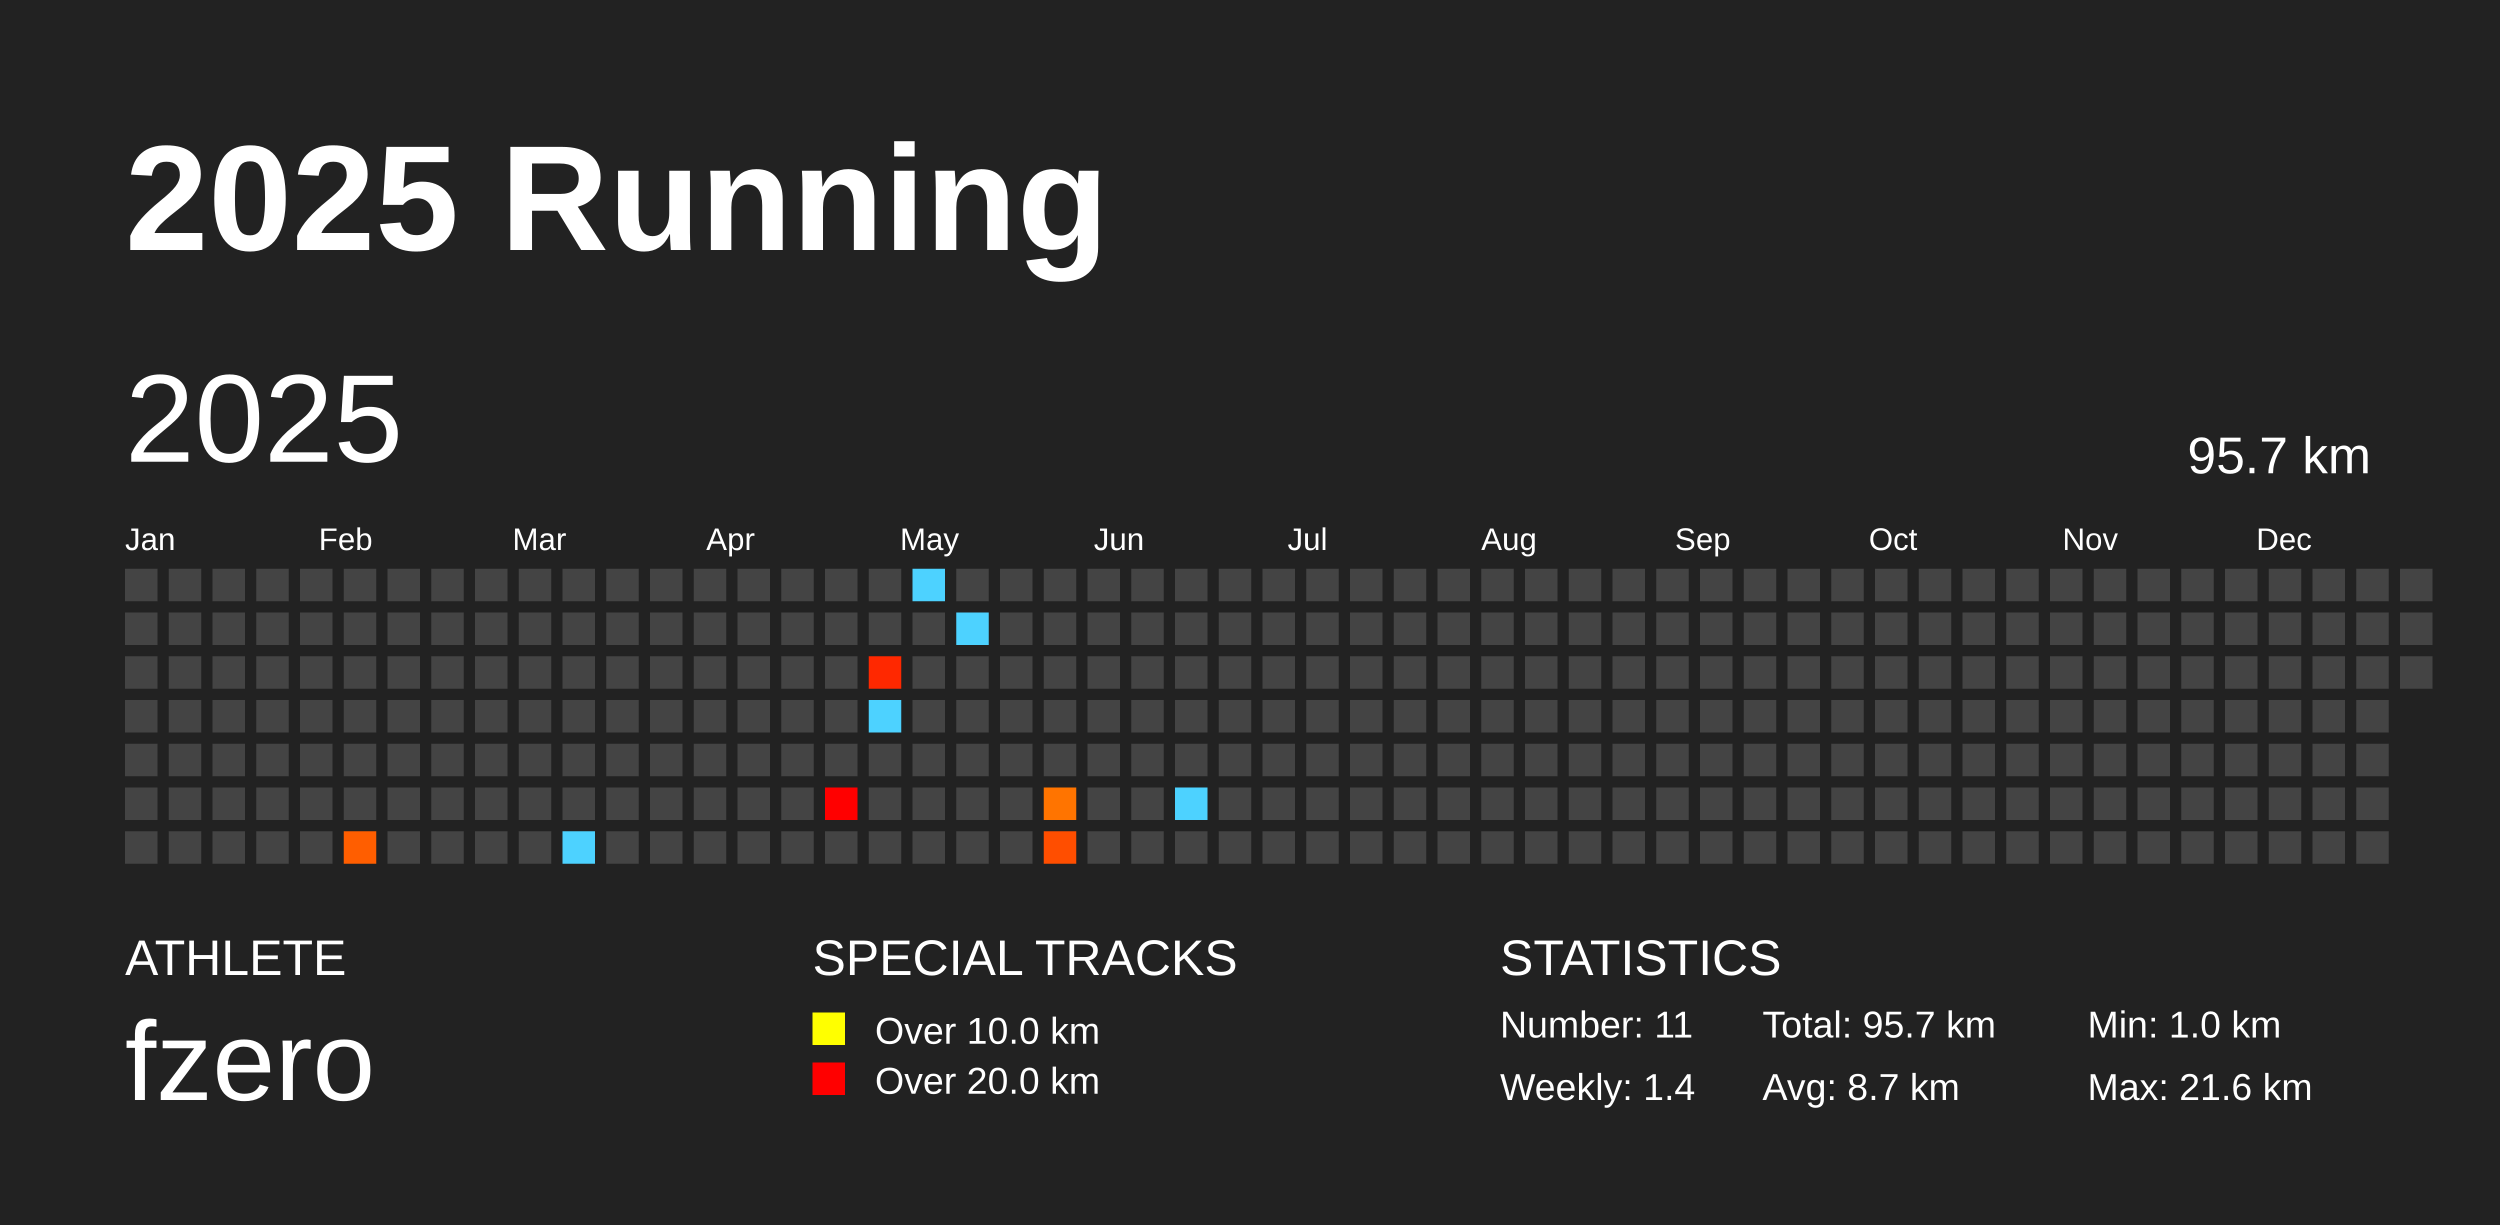
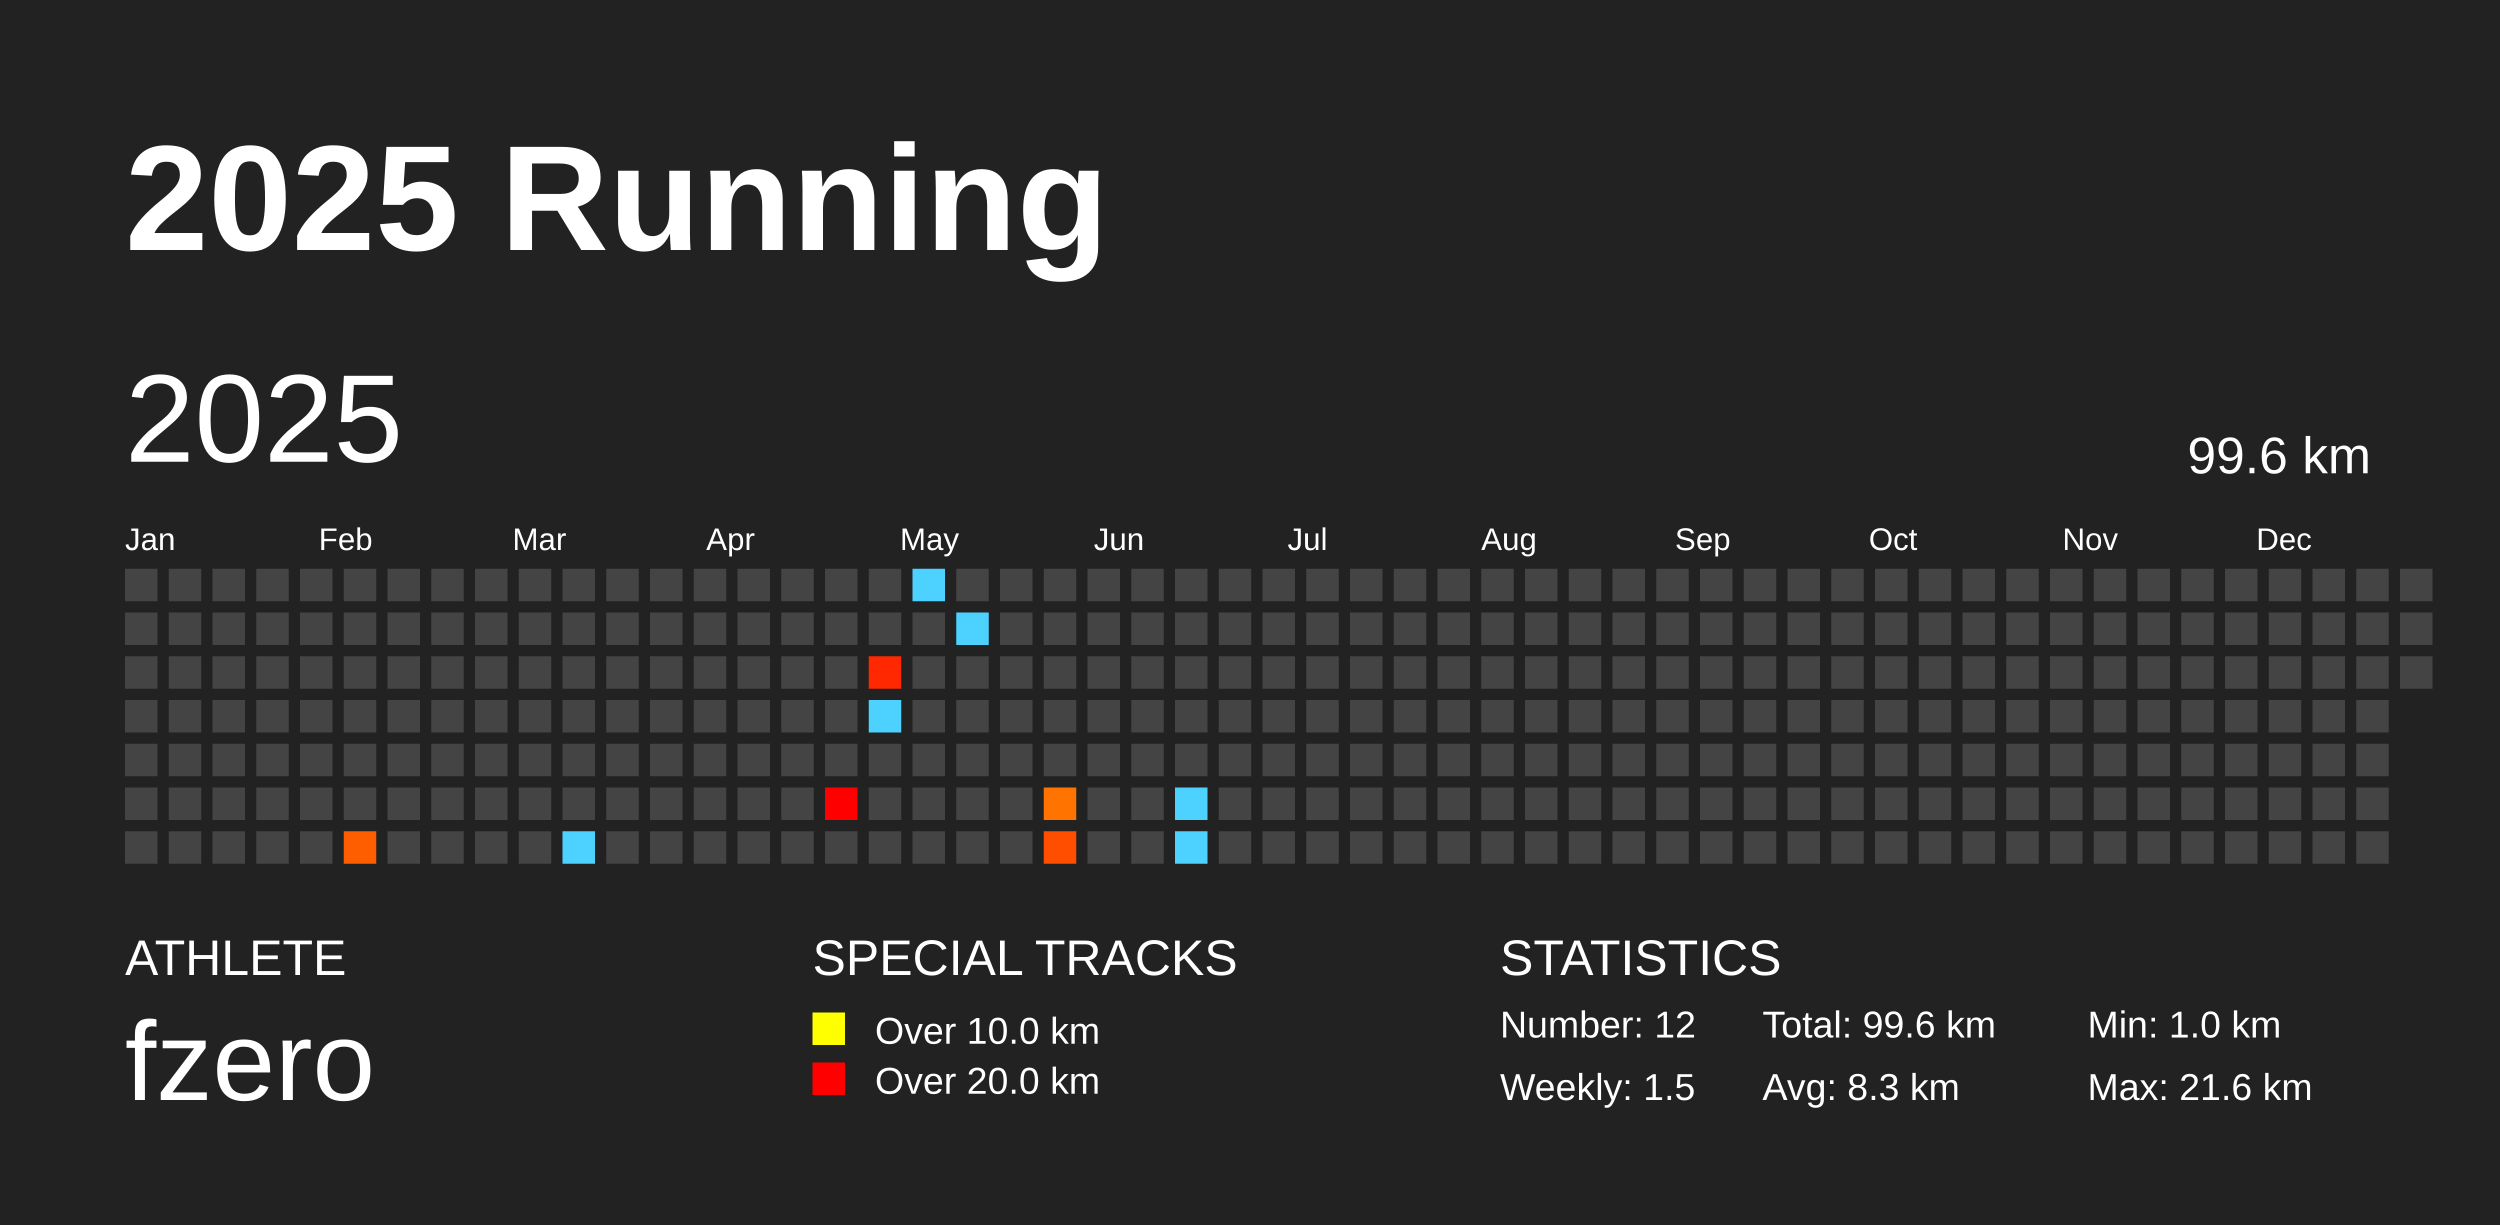
<svg xmlns="http://www.w3.org/2000/svg" baseProfile="full" height="98mm" version="1.1" viewBox="0,0,200,98" width="200mm">
  <defs />
  <rect fill="#222222" height="98" width="200" x="0" y="0" />
  <text fill="#FFFFFF" style="font-size:12px; font-family:Arial; font-weight:bold;" x="10" y="20">2025 Running</text>
  <text fill="#FFFFFF" style="font-size:4px; font-family:Arial" x="10" y="78">ATHLETE</text>
  <text fill="#FFFFFF" style="font-size:9px; font-family:Arial" x="10" y="88">fzero</text>
  <text fill="#FFFFFF" style="font-size:4px; font-family:Arial" x="65" y="78">SPECIAL TRACKS</text>
  <rect fill="yellow" height="2.6" width="2.6" x="65" y="81" />
  <text fill="#FFFFFF" style="font-size:3px; font-family:Arial" x="70" y="83.5">Over 10.0 km</text>
  <rect fill="red" height="2.6" width="2.6" x="65" y="85" />
  <text fill="#FFFFFF" style="font-size:3px; font-family:Arial" x="70" y="87.5">Over 20.0 km</text>
  <text fill="#FFFFFF" style="font-size:4px; font-family:Arial" x="120" y="78">STATISTICS</text>
-   <text fill="#FFFFFF" style="font-size:3px; font-family:Arial" x="120" y="83">Number: 11</text>
-   <text fill="#FFFFFF" style="font-size:3px; font-family:Arial" x="120" y="88">Weekly: 1.4</text>
-   <text fill="#FFFFFF" style="font-size:3px; font-family:Arial" x="141" y="83">Total: 95.7 km</text>
-   <text fill="#FFFFFF" style="font-size:3px; font-family:Arial" x="141" y="88">Avg: 8.7 km</text>
+   <text fill="#FFFFFF" style="font-size:3px; font-family:Arial" x="120" y="83">Number: 12</text>
+   <text fill="#FFFFFF" style="font-size:3px; font-family:Arial" x="120" y="88">Weekly: 1.5</text>
+   <text fill="#FFFFFF" style="font-size:3px; font-family:Arial" x="141" y="83">Total: 99.6 km</text>
+   <text fill="#FFFFFF" style="font-size:3px; font-family:Arial" x="141" y="88">Avg: 8.3 km</text>
  <text fill="#FFFFFF" style="font-size:3px; font-family:Arial" x="167" y="83">Min: 1.0 km</text>
  <text fill="#FFFFFF" style="font-size:3px; font-family:Arial" x="167" y="88">Max: 21.6 km</text>
  <text dominant-baseline="hanging" fill="#FFFFFF" style="font-size:10.0px; font-family:Arial;" x="10" y="30">2025</text>
-   <text dominant-baseline="hanging" fill="#FFFFFF" style="font-size:4.125px; font-family:Arial;" x="175" y="35">95.7 km</text>
+   <text dominant-baseline="hanging" fill="#FFFFFF" style="font-size:4.125px; font-family:Arial;" x="175" y="35">99.6 km</text>
  <text fill="#FFFFFF" style="font-size:2.5px; font-family:Arial" x="10.0" y="44">Jan</text>
  <text fill="#FFFFFF" style="font-size:2.5px; font-family:Arial" x="25.5" y="44">Feb</text>
  <text fill="#FFFFFF" style="font-size:2.5px; font-family:Arial" x="41.0" y="44">Mar</text>
  <text fill="#FFFFFF" style="font-size:2.5px; font-family:Arial" x="56.5" y="44">Apr</text>
  <text fill="#FFFFFF" style="font-size:2.5px; font-family:Arial" x="72.0" y="44">May</text>
  <text fill="#FFFFFF" style="font-size:2.5px; font-family:Arial" x="87.5" y="44">Jun</text>
  <text fill="#FFFFFF" style="font-size:2.5px; font-family:Arial" x="103.0" y="44">Jul</text>
  <text fill="#FFFFFF" style="font-size:2.5px; font-family:Arial" x="118.5" y="44">Aug</text>
  <text fill="#FFFFFF" style="font-size:2.5px; font-family:Arial" x="134.0" y="44">Sep</text>
  <text fill="#FFFFFF" style="font-size:2.5px; font-family:Arial" x="149.5" y="44">Oct</text>
  <text fill="#FFFFFF" style="font-size:2.5px; font-family:Arial" x="165.0" y="44">Nov</text>
  <text fill="#FFFFFF" style="font-size:2.5px; font-family:Arial" x="180.5" y="44">Dec</text>
  <rect fill="#444444" height="2.6" width="2.6" x="10.0" y="45.5" />
  <rect fill="#444444" height="2.6" width="2.6" x="10.0" y="49.0" />
  <rect fill="#444444" height="2.6" width="2.6" x="10.0" y="52.5" />
  <rect fill="#444444" height="2.6" width="2.6" x="10.0" y="56.0" />
  <rect fill="#444444" height="2.6" width="2.6" x="10.0" y="59.5" />
  <rect fill="#444444" height="2.6" width="2.6" x="10.0" y="63.0" />
  <rect fill="#444444" height="2.6" width="2.6" x="10.0" y="66.5" />
  <rect fill="#444444" height="2.6" width="2.6" x="13.5" y="45.5" />
  <rect fill="#444444" height="2.6" width="2.6" x="13.5" y="49.0" />
  <rect fill="#444444" height="2.6" width="2.6" x="13.5" y="52.5" />
  <rect fill="#444444" height="2.6" width="2.6" x="13.5" y="56.0" />
  <rect fill="#444444" height="2.6" width="2.6" x="13.5" y="59.5" />
  <rect fill="#444444" height="2.6" width="2.6" x="13.5" y="63.0" />
  <rect fill="#444444" height="2.6" width="2.6" x="13.5" y="66.5" />
  <rect fill="#444444" height="2.6" width="2.6" x="17.0" y="45.5" />
  <rect fill="#444444" height="2.6" width="2.6" x="17.0" y="49.0" />
  <rect fill="#444444" height="2.6" width="2.6" x="17.0" y="52.5" />
  <rect fill="#444444" height="2.6" width="2.6" x="17.0" y="56.0" />
  <rect fill="#444444" height="2.6" width="2.6" x="17.0" y="59.5" />
  <rect fill="#444444" height="2.6" width="2.6" x="17.0" y="63.0" />
  <rect fill="#444444" height="2.6" width="2.6" x="17.0" y="66.5" />
  <rect fill="#444444" height="2.6" width="2.6" x="20.5" y="45.5" />
  <rect fill="#444444" height="2.6" width="2.6" x="20.5" y="49.0" />
  <rect fill="#444444" height="2.6" width="2.6" x="20.5" y="52.5" />
  <rect fill="#444444" height="2.6" width="2.6" x="20.5" y="56.0" />
  <rect fill="#444444" height="2.6" width="2.6" x="20.5" y="59.5" />
  <rect fill="#444444" height="2.6" width="2.6" x="20.5" y="63.0" />
  <rect fill="#444444" height="2.6" width="2.6" x="20.5" y="66.5" />
  <rect fill="#444444" height="2.6" width="2.6" x="24.0" y="45.5" />
  <rect fill="#444444" height="2.6" width="2.6" x="24.0" y="49.0" />
  <rect fill="#444444" height="2.6" width="2.6" x="24.0" y="52.5" />
  <rect fill="#444444" height="2.6" width="2.6" x="24.0" y="56.0" />
  <rect fill="#444444" height="2.6" width="2.6" x="24.0" y="59.5" />
  <rect fill="#444444" height="2.6" width="2.6" x="24.0" y="63.0" />
  <rect fill="#444444" height="2.6" width="2.6" x="24.0" y="66.5" />
  <rect fill="#444444" height="2.6" width="2.6" x="27.5" y="45.5" />
  <rect fill="#444444" height="2.6" width="2.6" x="27.5" y="49.0" />
  <rect fill="#444444" height="2.6" width="2.6" x="27.5" y="52.5" />
  <rect fill="#444444" height="2.6" width="2.6" x="27.5" y="56.0" />
  <rect fill="#444444" height="2.6" width="2.6" x="27.5" y="59.5" />
  <rect fill="#444444" height="2.6" width="2.6" x="27.5" y="63.0" />
  <rect fill="#ff5e00" height="2.6" width="2.6" x="27.5" y="66.5" />
  <rect fill="#444444" height="2.6" width="2.6" x="31.0" y="45.5" />
  <rect fill="#444444" height="2.6" width="2.6" x="31.0" y="49.0" />
  <rect fill="#444444" height="2.6" width="2.6" x="31.0" y="52.5" />
  <rect fill="#444444" height="2.6" width="2.6" x="31.0" y="56.0" />
  <rect fill="#444444" height="2.6" width="2.6" x="31.0" y="59.5" />
  <rect fill="#444444" height="2.6" width="2.6" x="31.0" y="63.0" />
  <rect fill="#444444" height="2.6" width="2.6" x="31.0" y="66.5" />
  <rect fill="#444444" height="2.6" width="2.6" x="34.5" y="45.5" />
  <rect fill="#444444" height="2.6" width="2.6" x="34.5" y="49.0" />
  <rect fill="#444444" height="2.6" width="2.6" x="34.5" y="52.5" />
  <rect fill="#444444" height="2.6" width="2.6" x="34.5" y="56.0" />
  <rect fill="#444444" height="2.6" width="2.6" x="34.5" y="59.5" />
  <rect fill="#444444" height="2.6" width="2.6" x="34.5" y="63.0" />
  <rect fill="#444444" height="2.6" width="2.6" x="34.5" y="66.5" />
  <rect fill="#444444" height="2.6" width="2.6" x="38.0" y="45.5" />
  <rect fill="#444444" height="2.6" width="2.6" x="38.0" y="49.0" />
  <rect fill="#444444" height="2.6" width="2.6" x="38.0" y="52.5" />
  <rect fill="#444444" height="2.6" width="2.6" x="38.0" y="56.0" />
  <rect fill="#444444" height="2.6" width="2.6" x="38.0" y="59.5" />
  <rect fill="#444444" height="2.6" width="2.6" x="38.0" y="63.0" />
  <rect fill="#444444" height="2.6" width="2.6" x="38.0" y="66.5" />
  <rect fill="#444444" height="2.6" width="2.6" x="41.5" y="45.5" />
  <rect fill="#444444" height="2.6" width="2.6" x="41.5" y="49.0" />
  <rect fill="#444444" height="2.6" width="2.6" x="41.5" y="52.5" />
  <rect fill="#444444" height="2.6" width="2.6" x="41.5" y="56.0" />
  <rect fill="#444444" height="2.6" width="2.6" x="41.5" y="59.5" />
  <rect fill="#444444" height="2.6" width="2.6" x="41.5" y="63.0" />
  <rect fill="#444444" height="2.6" width="2.6" x="41.5" y="66.5" />
  <rect fill="#444444" height="2.6" width="2.6" x="45.0" y="45.5" />
  <rect fill="#444444" height="2.6" width="2.6" x="45.0" y="49.0" />
  <rect fill="#444444" height="2.6" width="2.6" x="45.0" y="52.5" />
  <rect fill="#444444" height="2.6" width="2.6" x="45.0" y="56.0" />
  <rect fill="#444444" height="2.6" width="2.6" x="45.0" y="59.5" />
  <rect fill="#444444" height="2.6" width="2.6" x="45.0" y="63.0" />
  <rect fill="#4dd2ff" height="2.6" width="2.6" x="45.0" y="66.5" />
  <rect fill="#444444" height="2.6" width="2.6" x="48.5" y="45.5" />
  <rect fill="#444444" height="2.6" width="2.6" x="48.5" y="49.0" />
  <rect fill="#444444" height="2.6" width="2.6" x="48.5" y="52.5" />
  <rect fill="#444444" height="2.6" width="2.6" x="48.5" y="56.0" />
  <rect fill="#444444" height="2.6" width="2.6" x="48.5" y="59.5" />
  <rect fill="#444444" height="2.6" width="2.6" x="48.5" y="63.0" />
  <rect fill="#444444" height="2.6" width="2.6" x="48.5" y="66.5" />
  <rect fill="#444444" height="2.6" width="2.6" x="52.0" y="45.5" />
  <rect fill="#444444" height="2.6" width="2.6" x="52.0" y="49.0" />
  <rect fill="#444444" height="2.6" width="2.6" x="52.0" y="52.5" />
  <rect fill="#444444" height="2.6" width="2.6" x="52.0" y="56.0" />
  <rect fill="#444444" height="2.6" width="2.6" x="52.0" y="59.5" />
  <rect fill="#444444" height="2.6" width="2.6" x="52.0" y="63.0" />
  <rect fill="#444444" height="2.6" width="2.6" x="52.0" y="66.5" />
  <rect fill="#444444" height="2.6" width="2.6" x="55.5" y="45.5" />
  <rect fill="#444444" height="2.6" width="2.6" x="55.5" y="49.0" />
  <rect fill="#444444" height="2.6" width="2.6" x="55.5" y="52.5" />
  <rect fill="#444444" height="2.6" width="2.6" x="55.5" y="56.0" />
  <rect fill="#444444" height="2.6" width="2.6" x="55.5" y="59.5" />
  <rect fill="#444444" height="2.6" width="2.6" x="55.5" y="63.0" />
  <rect fill="#444444" height="2.6" width="2.6" x="55.5" y="66.5" />
  <rect fill="#444444" height="2.6" width="2.6" x="59.0" y="45.5" />
  <rect fill="#444444" height="2.6" width="2.6" x="59.0" y="49.0" />
  <rect fill="#444444" height="2.6" width="2.6" x="59.0" y="52.5" />
  <rect fill="#444444" height="2.6" width="2.6" x="59.0" y="56.0" />
  <rect fill="#444444" height="2.6" width="2.6" x="59.0" y="59.5" />
  <rect fill="#444444" height="2.6" width="2.6" x="59.0" y="63.0" />
  <rect fill="#444444" height="2.6" width="2.6" x="59.0" y="66.5" />
  <rect fill="#444444" height="2.6" width="2.6" x="62.5" y="45.5" />
  <rect fill="#444444" height="2.6" width="2.6" x="62.5" y="49.0" />
  <rect fill="#444444" height="2.6" width="2.6" x="62.5" y="52.5" />
  <rect fill="#444444" height="2.6" width="2.6" x="62.5" y="56.0" />
  <rect fill="#444444" height="2.6" width="2.6" x="62.5" y="59.5" />
  <rect fill="#444444" height="2.6" width="2.6" x="62.5" y="63.0" />
  <rect fill="#444444" height="2.6" width="2.6" x="62.5" y="66.5" />
  <rect fill="#444444" height="2.6" width="2.6" x="66.0" y="45.5" />
  <rect fill="#444444" height="2.6" width="2.6" x="66.0" y="49.0" />
  <rect fill="#444444" height="2.6" width="2.6" x="66.0" y="52.5" />
  <rect fill="#444444" height="2.6" width="2.6" x="66.0" y="56.0" />
  <rect fill="#444444" height="2.6" width="2.6" x="66.0" y="59.5" />
  <rect fill="red" height="2.6" width="2.6" x="66.0" y="63.0" />
  <rect fill="#444444" height="2.6" width="2.6" x="66.0" y="66.5" />
  <rect fill="#444444" height="2.6" width="2.6" x="69.5" y="45.5" />
  <rect fill="#444444" height="2.6" width="2.6" x="69.5" y="49.0" />
  <rect fill="#ff2800" height="2.6" width="2.6" x="69.5" y="52.5" />
  <rect fill="#4dd2ff" height="2.6" width="2.6" x="69.5" y="56.0" />
  <rect fill="#444444" height="2.6" width="2.6" x="69.5" y="59.5" />
  <rect fill="#444444" height="2.6" width="2.6" x="69.5" y="63.0" />
  <rect fill="#444444" height="2.6" width="2.6" x="69.5" y="66.5" />
  <rect fill="#4dd2ff" height="2.6" width="2.6" x="73.0" y="45.5" />
  <rect fill="#444444" height="2.6" width="2.6" x="73.0" y="49.0" />
  <rect fill="#444444" height="2.6" width="2.6" x="73.0" y="52.5" />
  <rect fill="#444444" height="2.6" width="2.6" x="73.0" y="56.0" />
  <rect fill="#444444" height="2.6" width="2.6" x="73.0" y="59.5" />
  <rect fill="#444444" height="2.6" width="2.6" x="73.0" y="63.0" />
  <rect fill="#444444" height="2.6" width="2.6" x="73.0" y="66.5" />
  <rect fill="#444444" height="2.6" width="2.6" x="76.5" y="45.5" />
  <rect fill="#4dd2ff" height="2.6" width="2.6" x="76.5" y="49.0" />
  <rect fill="#444444" height="2.6" width="2.6" x="76.5" y="52.5" />
  <rect fill="#444444" height="2.6" width="2.6" x="76.5" y="56.0" />
  <rect fill="#444444" height="2.6" width="2.6" x="76.5" y="59.5" />
  <rect fill="#444444" height="2.6" width="2.6" x="76.5" y="63.0" />
  <rect fill="#444444" height="2.6" width="2.6" x="76.5" y="66.5" />
  <rect fill="#444444" height="2.6" width="2.6" x="80.0" y="45.5" />
  <rect fill="#444444" height="2.6" width="2.6" x="80.0" y="49.0" />
  <rect fill="#444444" height="2.6" width="2.6" x="80.0" y="52.5" />
  <rect fill="#444444" height="2.6" width="2.6" x="80.0" y="56.0" />
  <rect fill="#444444" height="2.6" width="2.6" x="80.0" y="59.5" />
  <rect fill="#444444" height="2.6" width="2.6" x="80.0" y="63.0" />
  <rect fill="#444444" height="2.6" width="2.6" x="80.0" y="66.5" />
  <rect fill="#444444" height="2.6" width="2.6" x="83.5" y="45.5" />
  <rect fill="#444444" height="2.6" width="2.6" x="83.5" y="49.0" />
  <rect fill="#444444" height="2.6" width="2.6" x="83.5" y="52.5" />
  <rect fill="#444444" height="2.6" width="2.6" x="83.5" y="56.0" />
  <rect fill="#444444" height="2.6" width="2.6" x="83.5" y="59.5" />
  <rect fill="#ff7400" height="2.6" width="2.6" x="83.5" y="63.0" />
  <rect fill="#ff4e00" height="2.6" width="2.6" x="83.5" y="66.5" />
  <rect fill="#444444" height="2.6" width="2.6" x="87.0" y="45.5" />
  <rect fill="#444444" height="2.6" width="2.6" x="87.0" y="49.0" />
  <rect fill="#444444" height="2.6" width="2.6" x="87.0" y="52.5" />
  <rect fill="#444444" height="2.6" width="2.6" x="87.0" y="56.0" />
  <rect fill="#444444" height="2.6" width="2.6" x="87.0" y="59.5" />
  <rect fill="#444444" height="2.6" width="2.6" x="87.0" y="63.0" />
  <rect fill="#444444" height="2.6" width="2.6" x="87.0" y="66.5" />
  <rect fill="#444444" height="2.6" width="2.6" x="90.5" y="45.5" />
  <rect fill="#444444" height="2.6" width="2.6" x="90.5" y="49.0" />
  <rect fill="#444444" height="2.6" width="2.6" x="90.5" y="52.5" />
  <rect fill="#444444" height="2.6" width="2.6" x="90.5" y="56.0" />
  <rect fill="#444444" height="2.6" width="2.6" x="90.5" y="59.5" />
  <rect fill="#444444" height="2.6" width="2.6" x="90.5" y="63.0" />
  <rect fill="#444444" height="2.6" width="2.6" x="90.5" y="66.5" />
  <rect fill="#444444" height="2.6" width="2.6" x="94.0" y="45.5" />
  <rect fill="#444444" height="2.6" width="2.6" x="94.0" y="49.0" />
  <rect fill="#444444" height="2.6" width="2.6" x="94.0" y="52.5" />
  <rect fill="#444444" height="2.6" width="2.6" x="94.0" y="56.0" />
  <rect fill="#444444" height="2.6" width="2.6" x="94.0" y="59.5" />
  <rect fill="#4dd2ff" height="2.6" width="2.6" x="94.0" y="63.0" />
-   <rect fill="#444444" height="2.6" width="2.6" x="94.0" y="66.5" />
+   <rect fill="#4dd2ff" height="2.6" width="2.6" x="94.0" y="66.5" />
  <rect fill="#444444" height="2.6" width="2.6" x="97.5" y="45.5" />
  <rect fill="#444444" height="2.6" width="2.6" x="97.5" y="49.0" />
  <rect fill="#444444" height="2.6" width="2.6" x="97.5" y="52.5" />
  <rect fill="#444444" height="2.6" width="2.6" x="97.5" y="56.0" />
  <rect fill="#444444" height="2.6" width="2.6" x="97.5" y="59.5" />
  <rect fill="#444444" height="2.6" width="2.6" x="97.5" y="63.0" />
  <rect fill="#444444" height="2.6" width="2.6" x="97.5" y="66.5" />
  <rect fill="#444444" height="2.6" width="2.6" x="101.0" y="45.5" />
  <rect fill="#444444" height="2.6" width="2.6" x="101.0" y="49.0" />
  <rect fill="#444444" height="2.6" width="2.6" x="101.0" y="52.5" />
  <rect fill="#444444" height="2.6" width="2.6" x="101.0" y="56.0" />
  <rect fill="#444444" height="2.6" width="2.6" x="101.0" y="59.5" />
  <rect fill="#444444" height="2.6" width="2.6" x="101.0" y="63.0" />
  <rect fill="#444444" height="2.6" width="2.6" x="101.0" y="66.5" />
  <rect fill="#444444" height="2.6" width="2.6" x="104.5" y="45.5" />
  <rect fill="#444444" height="2.6" width="2.6" x="104.5" y="49.0" />
  <rect fill="#444444" height="2.6" width="2.6" x="104.5" y="52.5" />
  <rect fill="#444444" height="2.6" width="2.6" x="104.5" y="56.0" />
  <rect fill="#444444" height="2.6" width="2.6" x="104.5" y="59.5" />
  <rect fill="#444444" height="2.6" width="2.6" x="104.5" y="63.0" />
  <rect fill="#444444" height="2.6" width="2.6" x="104.5" y="66.5" />
  <rect fill="#444444" height="2.6" width="2.6" x="108.0" y="45.5" />
  <rect fill="#444444" height="2.6" width="2.6" x="108.0" y="49.0" />
  <rect fill="#444444" height="2.6" width="2.6" x="108.0" y="52.5" />
  <rect fill="#444444" height="2.6" width="2.6" x="108.0" y="56.0" />
  <rect fill="#444444" height="2.6" width="2.6" x="108.0" y="59.5" />
  <rect fill="#444444" height="2.6" width="2.6" x="108.0" y="63.0" />
  <rect fill="#444444" height="2.6" width="2.6" x="108.0" y="66.5" />
  <rect fill="#444444" height="2.6" width="2.6" x="111.5" y="45.5" />
  <rect fill="#444444" height="2.6" width="2.6" x="111.5" y="49.0" />
  <rect fill="#444444" height="2.6" width="2.6" x="111.5" y="52.5" />
  <rect fill="#444444" height="2.6" width="2.6" x="111.5" y="56.0" />
  <rect fill="#444444" height="2.6" width="2.6" x="111.5" y="59.5" />
  <rect fill="#444444" height="2.6" width="2.6" x="111.5" y="63.0" />
  <rect fill="#444444" height="2.6" width="2.6" x="111.5" y="66.5" />
  <rect fill="#444444" height="2.6" width="2.6" x="115.0" y="45.5" />
  <rect fill="#444444" height="2.6" width="2.6" x="115.0" y="49.0" />
  <rect fill="#444444" height="2.6" width="2.6" x="115.0" y="52.5" />
  <rect fill="#444444" height="2.6" width="2.6" x="115.0" y="56.0" />
  <rect fill="#444444" height="2.6" width="2.6" x="115.0" y="59.5" />
  <rect fill="#444444" height="2.6" width="2.6" x="115.0" y="63.0" />
  <rect fill="#444444" height="2.6" width="2.6" x="115.0" y="66.5" />
  <rect fill="#444444" height="2.6" width="2.6" x="118.5" y="45.5" />
  <rect fill="#444444" height="2.6" width="2.6" x="118.5" y="49.0" />
  <rect fill="#444444" height="2.6" width="2.6" x="118.5" y="52.5" />
  <rect fill="#444444" height="2.6" width="2.6" x="118.5" y="56.0" />
  <rect fill="#444444" height="2.6" width="2.6" x="118.5" y="59.5" />
  <rect fill="#444444" height="2.6" width="2.6" x="118.5" y="63.0" />
  <rect fill="#444444" height="2.6" width="2.6" x="118.5" y="66.5" />
  <rect fill="#444444" height="2.6" width="2.6" x="122.0" y="45.5" />
  <rect fill="#444444" height="2.6" width="2.6" x="122.0" y="49.0" />
  <rect fill="#444444" height="2.6" width="2.6" x="122.0" y="52.5" />
  <rect fill="#444444" height="2.6" width="2.6" x="122.0" y="56.0" />
  <rect fill="#444444" height="2.6" width="2.6" x="122.0" y="59.5" />
  <rect fill="#444444" height="2.6" width="2.6" x="122.0" y="63.0" />
  <rect fill="#444444" height="2.6" width="2.6" x="122.0" y="66.5" />
  <rect fill="#444444" height="2.6" width="2.6" x="125.5" y="45.5" />
  <rect fill="#444444" height="2.6" width="2.6" x="125.5" y="49.0" />
  <rect fill="#444444" height="2.6" width="2.6" x="125.5" y="52.5" />
  <rect fill="#444444" height="2.6" width="2.6" x="125.5" y="56.0" />
  <rect fill="#444444" height="2.6" width="2.6" x="125.5" y="59.5" />
  <rect fill="#444444" height="2.6" width="2.6" x="125.5" y="63.0" />
  <rect fill="#444444" height="2.6" width="2.6" x="125.5" y="66.5" />
  <rect fill="#444444" height="2.6" width="2.6" x="129.0" y="45.5" />
  <rect fill="#444444" height="2.6" width="2.6" x="129.0" y="49.0" />
  <rect fill="#444444" height="2.6" width="2.6" x="129.0" y="52.5" />
  <rect fill="#444444" height="2.6" width="2.6" x="129.0" y="56.0" />
  <rect fill="#444444" height="2.6" width="2.6" x="129.0" y="59.5" />
  <rect fill="#444444" height="2.6" width="2.6" x="129.0" y="63.0" />
  <rect fill="#444444" height="2.6" width="2.6" x="129.0" y="66.5" />
  <rect fill="#444444" height="2.6" width="2.6" x="132.5" y="45.5" />
  <rect fill="#444444" height="2.6" width="2.6" x="132.5" y="49.0" />
  <rect fill="#444444" height="2.6" width="2.6" x="132.5" y="52.5" />
  <rect fill="#444444" height="2.6" width="2.6" x="132.5" y="56.0" />
  <rect fill="#444444" height="2.6" width="2.6" x="132.5" y="59.5" />
  <rect fill="#444444" height="2.6" width="2.6" x="132.5" y="63.0" />
  <rect fill="#444444" height="2.6" width="2.6" x="132.5" y="66.5" />
  <rect fill="#444444" height="2.6" width="2.6" x="136.0" y="45.5" />
  <rect fill="#444444" height="2.6" width="2.6" x="136.0" y="49.0" />
  <rect fill="#444444" height="2.6" width="2.6" x="136.0" y="52.5" />
  <rect fill="#444444" height="2.6" width="2.6" x="136.0" y="56.0" />
  <rect fill="#444444" height="2.6" width="2.6" x="136.0" y="59.5" />
  <rect fill="#444444" height="2.6" width="2.6" x="136.0" y="63.0" />
  <rect fill="#444444" height="2.6" width="2.6" x="136.0" y="66.5" />
  <rect fill="#444444" height="2.6" width="2.6" x="139.5" y="45.5" />
  <rect fill="#444444" height="2.6" width="2.6" x="139.5" y="49.0" />
  <rect fill="#444444" height="2.6" width="2.6" x="139.5" y="52.5" />
  <rect fill="#444444" height="2.6" width="2.6" x="139.5" y="56.0" />
  <rect fill="#444444" height="2.6" width="2.6" x="139.5" y="59.5" />
  <rect fill="#444444" height="2.6" width="2.6" x="139.5" y="63.0" />
  <rect fill="#444444" height="2.6" width="2.6" x="139.5" y="66.5" />
  <rect fill="#444444" height="2.6" width="2.6" x="143.0" y="45.5" />
  <rect fill="#444444" height="2.6" width="2.6" x="143.0" y="49.0" />
  <rect fill="#444444" height="2.6" width="2.6" x="143.0" y="52.5" />
  <rect fill="#444444" height="2.6" width="2.6" x="143.0" y="56.0" />
  <rect fill="#444444" height="2.6" width="2.6" x="143.0" y="59.5" />
  <rect fill="#444444" height="2.6" width="2.6" x="143.0" y="63.0" />
  <rect fill="#444444" height="2.6" width="2.6" x="143.0" y="66.5" />
  <rect fill="#444444" height="2.6" width="2.6" x="146.5" y="45.5" />
  <rect fill="#444444" height="2.6" width="2.6" x="146.5" y="49.0" />
  <rect fill="#444444" height="2.6" width="2.6" x="146.5" y="52.5" />
  <rect fill="#444444" height="2.6" width="2.6" x="146.5" y="56.0" />
  <rect fill="#444444" height="2.6" width="2.6" x="146.5" y="59.5" />
  <rect fill="#444444" height="2.6" width="2.6" x="146.5" y="63.0" />
  <rect fill="#444444" height="2.6" width="2.6" x="146.5" y="66.5" />
  <rect fill="#444444" height="2.6" width="2.6" x="150.0" y="45.5" />
  <rect fill="#444444" height="2.6" width="2.6" x="150.0" y="49.0" />
  <rect fill="#444444" height="2.6" width="2.6" x="150.0" y="52.5" />
  <rect fill="#444444" height="2.6" width="2.6" x="150.0" y="56.0" />
  <rect fill="#444444" height="2.6" width="2.6" x="150.0" y="59.5" />
  <rect fill="#444444" height="2.6" width="2.6" x="150.0" y="63.0" />
  <rect fill="#444444" height="2.6" width="2.6" x="150.0" y="66.5" />
  <rect fill="#444444" height="2.6" width="2.6" x="153.5" y="45.5" />
  <rect fill="#444444" height="2.6" width="2.6" x="153.5" y="49.0" />
  <rect fill="#444444" height="2.6" width="2.6" x="153.5" y="52.5" />
  <rect fill="#444444" height="2.6" width="2.6" x="153.5" y="56.0" />
  <rect fill="#444444" height="2.6" width="2.6" x="153.5" y="59.5" />
  <rect fill="#444444" height="2.6" width="2.6" x="153.5" y="63.0" />
  <rect fill="#444444" height="2.6" width="2.6" x="153.5" y="66.5" />
  <rect fill="#444444" height="2.6" width="2.6" x="157.0" y="45.5" />
  <rect fill="#444444" height="2.6" width="2.6" x="157.0" y="49.0" />
  <rect fill="#444444" height="2.6" width="2.6" x="157.0" y="52.5" />
  <rect fill="#444444" height="2.6" width="2.6" x="157.0" y="56.0" />
  <rect fill="#444444" height="2.6" width="2.6" x="157.0" y="59.5" />
  <rect fill="#444444" height="2.6" width="2.6" x="157.0" y="63.0" />
  <rect fill="#444444" height="2.6" width="2.6" x="157.0" y="66.5" />
  <rect fill="#444444" height="2.6" width="2.6" x="160.5" y="45.5" />
  <rect fill="#444444" height="2.6" width="2.6" x="160.5" y="49.0" />
  <rect fill="#444444" height="2.6" width="2.6" x="160.5" y="52.5" />
  <rect fill="#444444" height="2.6" width="2.6" x="160.5" y="56.0" />
  <rect fill="#444444" height="2.6" width="2.6" x="160.5" y="59.5" />
  <rect fill="#444444" height="2.6" width="2.6" x="160.5" y="63.0" />
  <rect fill="#444444" height="2.6" width="2.6" x="160.5" y="66.5" />
  <rect fill="#444444" height="2.6" width="2.6" x="164.0" y="45.5" />
  <rect fill="#444444" height="2.6" width="2.6" x="164.0" y="49.0" />
  <rect fill="#444444" height="2.6" width="2.6" x="164.0" y="52.5" />
  <rect fill="#444444" height="2.6" width="2.6" x="164.0" y="56.0" />
  <rect fill="#444444" height="2.6" width="2.6" x="164.0" y="59.5" />
  <rect fill="#444444" height="2.6" width="2.6" x="164.0" y="63.0" />
  <rect fill="#444444" height="2.6" width="2.6" x="164.0" y="66.5" />
  <rect fill="#444444" height="2.6" width="2.6" x="167.5" y="45.5" />
  <rect fill="#444444" height="2.6" width="2.6" x="167.5" y="49.0" />
  <rect fill="#444444" height="2.6" width="2.6" x="167.5" y="52.5" />
  <rect fill="#444444" height="2.6" width="2.6" x="167.5" y="56.0" />
  <rect fill="#444444" height="2.6" width="2.6" x="167.5" y="59.5" />
  <rect fill="#444444" height="2.6" width="2.6" x="167.5" y="63.0" />
  <rect fill="#444444" height="2.6" width="2.6" x="167.5" y="66.5" />
  <rect fill="#444444" height="2.6" width="2.6" x="171.0" y="45.5" />
  <rect fill="#444444" height="2.6" width="2.6" x="171.0" y="49.0" />
  <rect fill="#444444" height="2.6" width="2.6" x="171.0" y="52.5" />
  <rect fill="#444444" height="2.6" width="2.6" x="171.0" y="56.0" />
  <rect fill="#444444" height="2.6" width="2.6" x="171.0" y="59.5" />
  <rect fill="#444444" height="2.6" width="2.6" x="171.0" y="63.0" />
  <rect fill="#444444" height="2.6" width="2.6" x="171.0" y="66.5" />
  <rect fill="#444444" height="2.6" width="2.6" x="174.5" y="45.5" />
  <rect fill="#444444" height="2.6" width="2.6" x="174.5" y="49.0" />
  <rect fill="#444444" height="2.6" width="2.6" x="174.5" y="52.5" />
  <rect fill="#444444" height="2.6" width="2.6" x="174.5" y="56.0" />
  <rect fill="#444444" height="2.6" width="2.6" x="174.5" y="59.5" />
  <rect fill="#444444" height="2.6" width="2.6" x="174.5" y="63.0" />
  <rect fill="#444444" height="2.6" width="2.6" x="174.5" y="66.5" />
  <rect fill="#444444" height="2.6" width="2.6" x="178.0" y="45.5" />
  <rect fill="#444444" height="2.6" width="2.6" x="178.0" y="49.0" />
  <rect fill="#444444" height="2.6" width="2.6" x="178.0" y="52.5" />
  <rect fill="#444444" height="2.6" width="2.6" x="178.0" y="56.0" />
  <rect fill="#444444" height="2.6" width="2.6" x="178.0" y="59.5" />
  <rect fill="#444444" height="2.6" width="2.6" x="178.0" y="63.0" />
  <rect fill="#444444" height="2.6" width="2.6" x="178.0" y="66.5" />
  <rect fill="#444444" height="2.6" width="2.6" x="181.5" y="45.5" />
  <rect fill="#444444" height="2.6" width="2.6" x="181.5" y="49.0" />
  <rect fill="#444444" height="2.6" width="2.6" x="181.5" y="52.5" />
  <rect fill="#444444" height="2.6" width="2.6" x="181.5" y="56.0" />
  <rect fill="#444444" height="2.6" width="2.6" x="181.5" y="59.5" />
  <rect fill="#444444" height="2.6" width="2.6" x="181.5" y="63.0" />
  <rect fill="#444444" height="2.6" width="2.6" x="181.5" y="66.5" />
  <rect fill="#444444" height="2.6" width="2.6" x="185.0" y="45.5" />
  <rect fill="#444444" height="2.6" width="2.6" x="185.0" y="49.0" />
  <rect fill="#444444" height="2.6" width="2.6" x="185.0" y="52.5" />
  <rect fill="#444444" height="2.6" width="2.6" x="185.0" y="56.0" />
  <rect fill="#444444" height="2.6" width="2.6" x="185.0" y="59.5" />
  <rect fill="#444444" height="2.6" width="2.6" x="185.0" y="63.0" />
  <rect fill="#444444" height="2.6" width="2.6" x="185.0" y="66.5" />
  <rect fill="#444444" height="2.6" width="2.6" x="188.5" y="45.5" />
  <rect fill="#444444" height="2.6" width="2.6" x="188.5" y="49.0" />
  <rect fill="#444444" height="2.6" width="2.6" x="188.5" y="52.5" />
  <rect fill="#444444" height="2.6" width="2.6" x="188.5" y="56.0" />
  <rect fill="#444444" height="2.6" width="2.6" x="188.5" y="59.5" />
  <rect fill="#444444" height="2.6" width="2.6" x="188.5" y="63.0" />
  <rect fill="#444444" height="2.6" width="2.6" x="188.5" y="66.5" />
  <rect fill="#444444" height="2.6" width="2.6" x="192.0" y="45.5" />
  <rect fill="#444444" height="2.6" width="2.6" x="192.0" y="49.0" />
  <rect fill="#444444" height="2.6" width="2.6" x="192.0" y="52.5" />
</svg>
